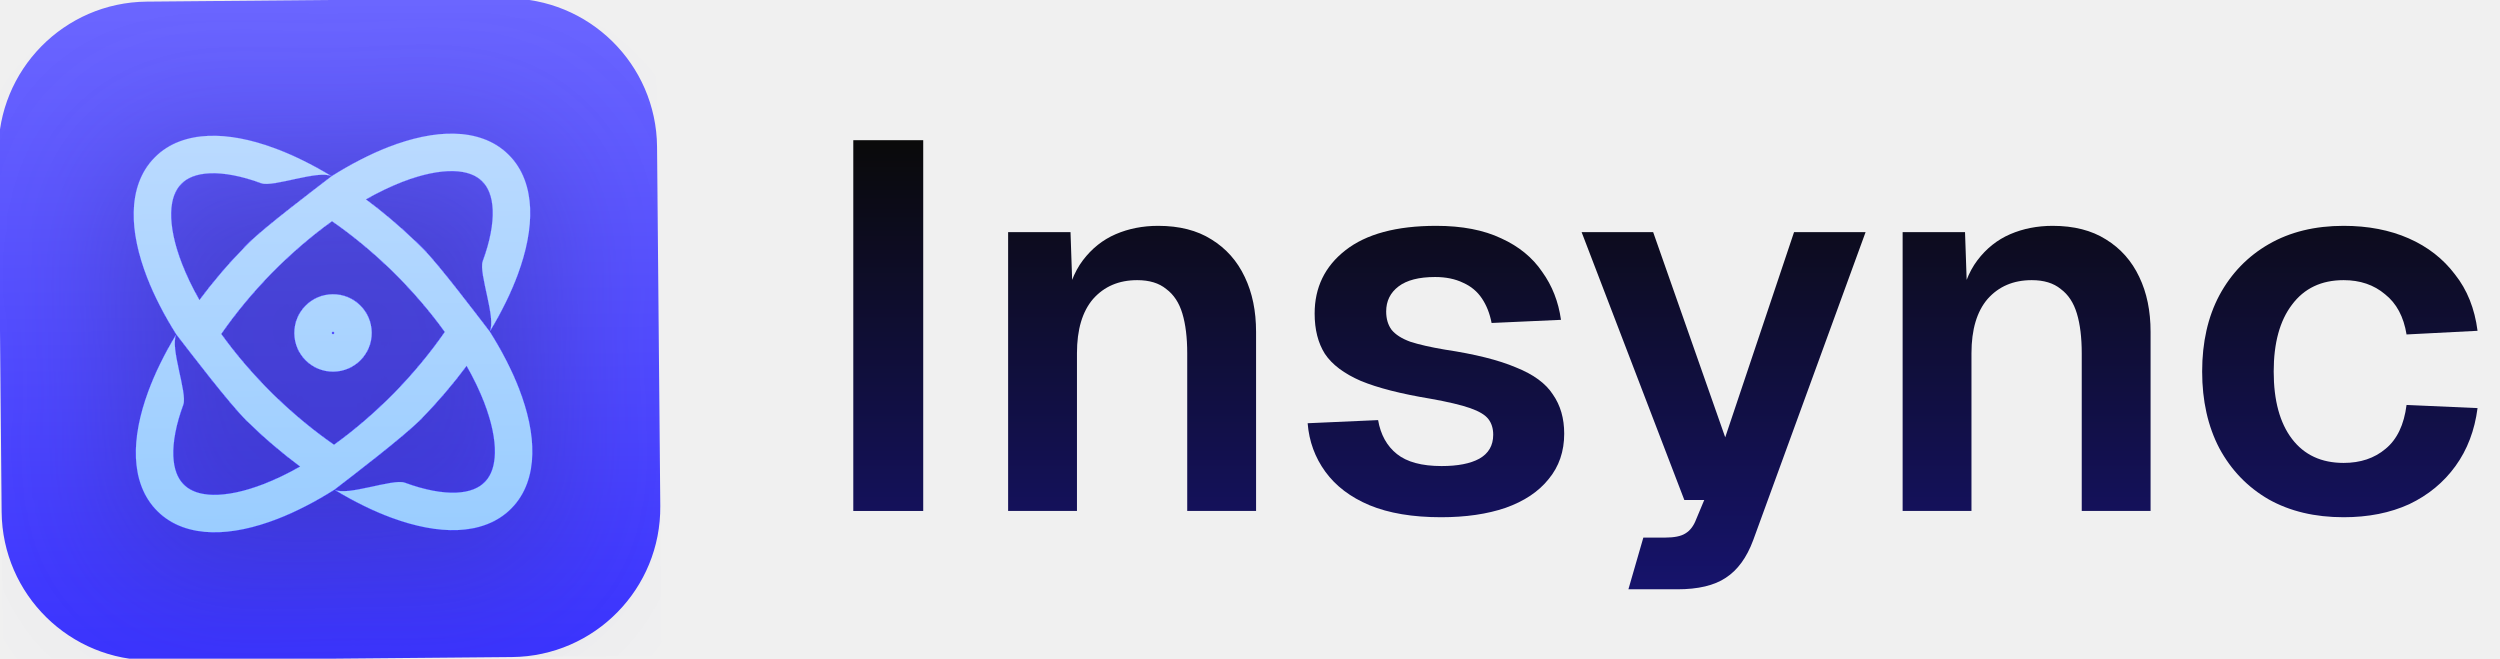
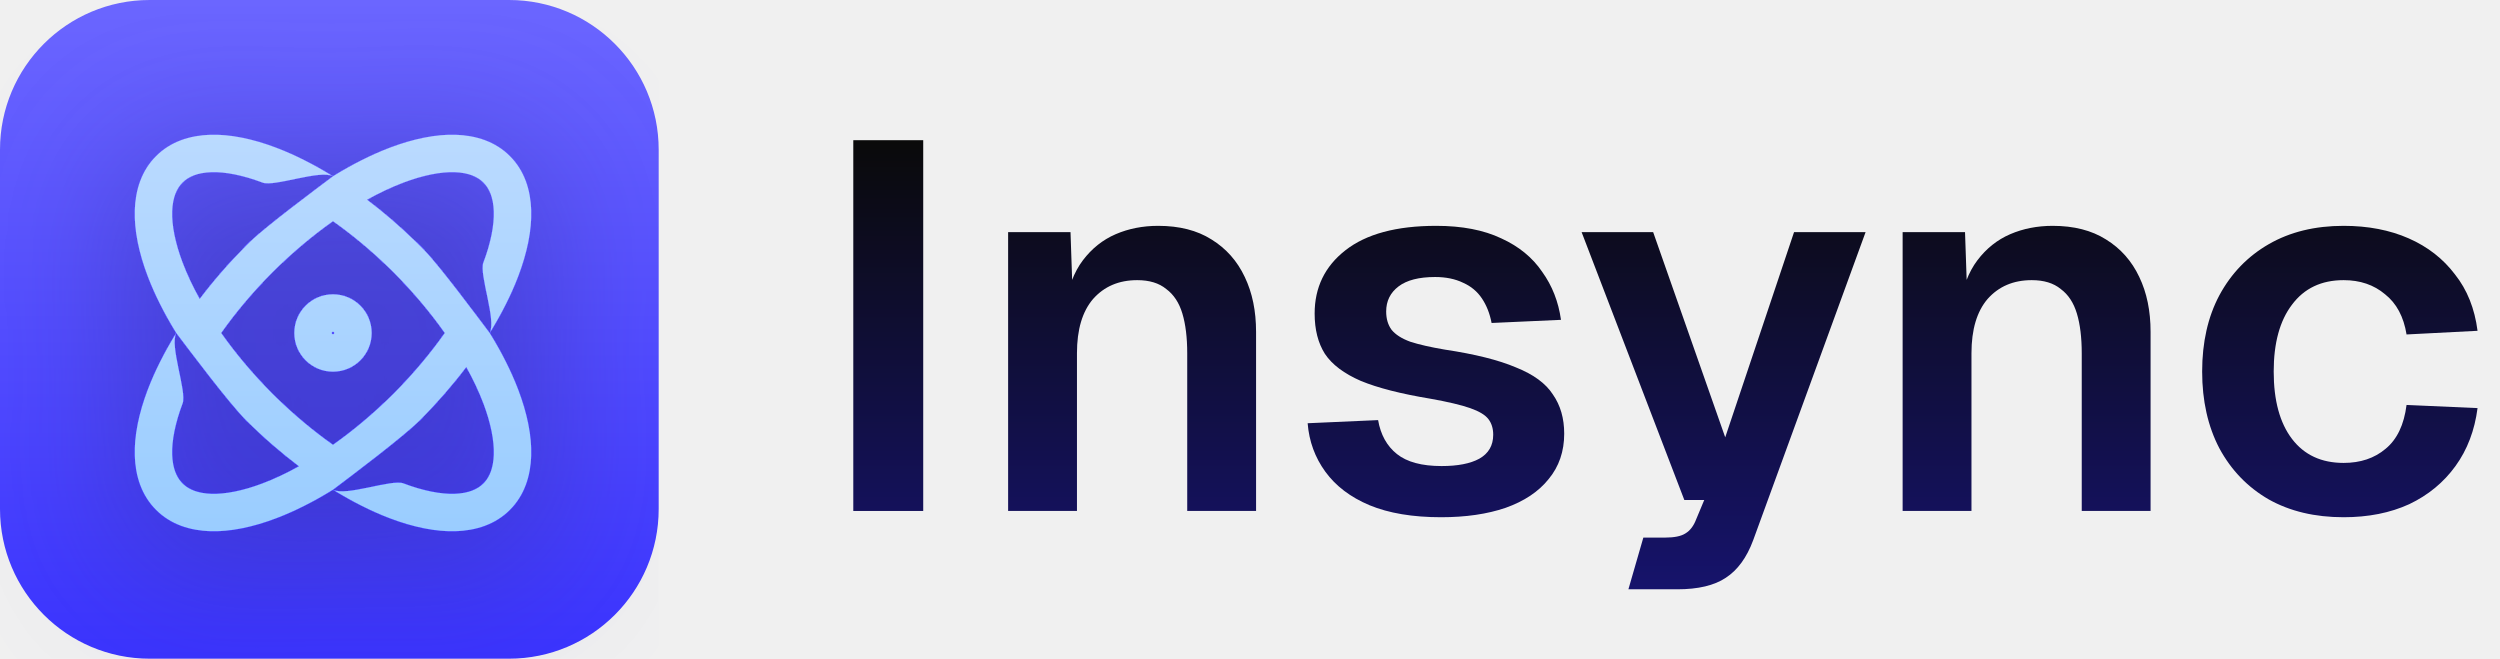
<svg xmlns="http://www.w3.org/2000/svg" width="334" height="88" viewBox="0 0 334 88" fill="none">
  <g clip-path="url(#clip0_117_800)">
    <path d="M114 68.265V18.73H123.342V68.265H114Z" fill="url(#paint0_linear_117_800)" />
    <path d="M134.685 68.265V31.009H143.02L143.379 41.474L142.302 41.056C142.685 38.451 143.475 36.358 144.673 34.776C145.871 33.195 147.332 32.032 149.056 31.288C150.781 30.544 152.673 30.172 154.733 30.172C157.559 30.172 159.931 30.776 161.847 31.986C163.811 33.195 165.296 34.87 166.302 37.009C167.308 39.102 167.811 41.544 167.811 44.335V68.265H158.613V47.195C158.613 45.102 158.398 43.335 157.967 41.893C157.536 40.451 156.817 39.358 155.811 38.614C154.853 37.823 153.559 37.428 151.931 37.428C149.487 37.428 147.523 38.265 146.038 39.939C144.601 41.614 143.882 44.032 143.882 47.195V68.265H134.685Z" fill="url(#paint1_linear_117_800)" />
-     <path d="M192.523 69.102C188.738 69.102 185.552 68.567 182.966 67.497C180.427 66.428 178.462 64.939 177.073 63.032C175.684 61.125 174.893 58.963 174.702 56.544L184.115 56.125C184.451 58.079 185.289 59.59 186.63 60.66C187.972 61.73 189.96 62.265 192.595 62.265C194.75 62.265 196.427 61.939 197.625 61.288C198.87 60.59 199.493 59.521 199.493 58.079C199.493 57.242 199.277 56.544 198.846 55.986C198.415 55.428 197.601 54.939 196.403 54.521C195.205 54.102 193.433 53.684 191.086 53.265C187.157 52.614 184.067 51.823 181.816 50.893C179.564 49.916 177.959 48.707 177.001 47.265C176.091 45.823 175.636 44.032 175.636 41.893C175.636 38.404 177.001 35.59 179.732 33.451C182.51 31.265 186.558 30.172 191.876 30.172C195.325 30.172 198.223 30.73 200.571 31.846C202.918 32.916 204.739 34.404 206.032 36.311C207.373 38.172 208.212 40.311 208.547 42.73L199.277 43.149C199.038 41.893 198.607 40.8 197.984 39.87C197.361 38.939 196.523 38.242 195.469 37.776C194.415 37.265 193.169 37.009 191.732 37.009C189.577 37.009 187.948 37.428 186.846 38.265C185.744 39.102 185.193 40.218 185.193 41.614C185.193 42.59 185.433 43.404 185.912 44.056C186.439 44.707 187.277 45.242 188.427 45.66C189.577 46.032 191.109 46.381 193.026 46.707C197.05 47.311 200.212 48.102 202.511 49.079C204.858 50.009 206.511 51.218 207.469 52.707C208.475 54.149 208.978 55.893 208.978 57.939C208.978 60.311 208.284 62.335 206.894 64.009C205.553 65.683 203.637 66.963 201.146 67.846C198.703 68.683 195.828 69.102 192.523 69.102Z" fill="url(#paint2_linear_117_800)" />
+     <path d="M192.523 69.102C188.738 69.102 185.552 68.567 182.966 67.497C180.427 66.428 178.462 64.939 177.073 63.032C175.684 61.125 174.893 58.963 174.702 56.544L184.115 56.125C184.451 58.079 185.289 59.59 186.63 60.66C187.972 61.73 189.96 62.265 192.595 62.265C194.75 62.265 196.427 61.939 197.625 61.288C198.87 60.59 199.493 59.521 199.493 58.079C199.493 57.242 199.277 56.544 198.846 55.986C198.415 55.428 197.601 54.939 196.403 54.521C195.205 54.102 193.433 53.684 191.086 53.265C187.157 52.614 184.067 51.823 181.816 50.893C179.564 49.916 177.959 48.707 177.001 47.265C176.091 45.823 175.636 44.032 175.636 41.893C175.636 38.404 177.001 35.59 179.732 33.451C182.51 31.265 186.558 30.172 191.876 30.172C195.325 30.172 198.223 30.73 200.571 31.846C202.918 32.916 204.739 34.404 206.032 36.311C207.373 38.172 208.212 40.311 208.547 42.73L199.277 43.149C199.038 41.893 198.607 40.8 197.984 39.87C197.361 38.939 196.523 38.242 195.469 37.776C194.415 37.265 193.169 37.009 191.732 37.009C189.576 37.009 187.948 37.428 186.846 38.265C185.744 39.102 185.193 40.218 185.193 41.614C185.193 42.59 185.433 43.404 185.912 44.056C186.439 44.707 187.277 45.242 188.427 45.66C189.577 46.032 191.109 46.381 193.026 46.707C197.05 47.311 200.212 48.102 202.511 49.079C204.858 50.009 206.511 51.218 207.469 52.707C208.475 54.149 208.978 55.893 208.978 57.939C208.978 60.311 208.284 62.335 206.894 64.009C205.553 65.683 203.637 66.963 201.146 67.846C198.703 68.683 195.828 69.102 192.523 69.102Z" fill="url(#paint2_linear_117_800)" />
    <path d="M217.554 78.73L219.55 71.823H222.44C223.686 71.823 224.596 71.637 225.171 71.265C225.794 70.893 226.273 70.265 226.608 69.381L227.686 66.8H225.027L211.302 31.009H220.86L230.489 58.428L239.687 31.009H249.244L234.225 72.172C233.363 74.497 232.141 76.172 230.56 77.195C229.028 78.218 226.872 78.73 224.093 78.73H217.554Z" fill="url(#paint3_linear_117_800)" />
    <path d="M254.191 68.265V31.009H262.527L262.886 41.474L261.808 41.056C262.191 38.451 262.982 36.358 264.18 34.776C265.377 33.195 266.838 32.032 268.563 31.288C270.288 30.544 272.18 30.172 274.24 30.172C277.066 30.172 279.437 30.776 281.354 31.986C283.318 33.195 284.803 34.87 285.809 37.009C286.815 39.102 287.318 41.544 287.318 44.335V68.265H278.12V47.195C278.12 45.102 277.905 43.335 277.473 41.893C277.042 40.451 276.324 39.358 275.318 38.614C274.359 37.823 273.066 37.428 271.437 37.428C268.994 37.428 267.03 38.265 265.545 39.939C264.108 41.614 263.389 44.032 263.389 47.195V68.265H254.191Z" fill="url(#paint4_linear_117_800)" />
    <path d="M313.107 69.102C309.275 69.102 305.945 68.311 303.119 66.73C300.293 65.102 298.089 62.823 296.508 59.893C294.975 56.963 294.208 53.544 294.208 49.637C294.208 45.73 294.975 42.335 296.508 39.451C298.089 36.521 300.293 34.242 303.119 32.614C305.945 30.986 309.275 30.172 313.107 30.172C316.365 30.172 319.263 30.73 321.802 31.846C324.341 32.963 326.401 34.567 327.982 36.66C329.611 38.707 330.617 41.218 331 44.195L321.515 44.684C321.131 42.311 320.173 40.521 318.64 39.311C317.155 38.056 315.311 37.428 313.107 37.428C310.137 37.428 307.838 38.521 306.209 40.707C304.58 42.846 303.766 45.823 303.766 49.637C303.766 53.497 304.58 56.497 306.209 58.637C307.838 60.776 310.137 61.846 313.107 61.846C315.359 61.846 317.227 61.218 318.712 59.963C320.245 58.707 321.179 56.753 321.515 54.102L331 54.521C330.617 57.497 329.635 60.079 328.054 62.265C326.473 64.451 324.413 66.149 321.874 67.358C319.335 68.521 316.413 69.102 313.107 69.102Z" fill="url(#paint5_linear_117_800)" />
    <g clip-path="url(#clip1_117_800)">
-       <path d="M-0.214 20.396C-0.313 9.351 8.56 0.317 19.605 0.218L67.603 -0.214C78.649 -0.313 87.683 8.56 87.782 19.605L88.214 67.603C88.313 78.649 79.44 87.683 68.395 87.782L20.397 88.214C9.351 88.313 0.317 79.44 0.218 68.395L-0.214 20.396Z" fill="url(#paint6_linear_117_800)" />
+       <path d="M0 20C0 8.954 8.954 -2.08616e-05 20 -2.08616e-05L68 -2.08616e-05C79.046 -2.08616e-05 88 8.954 88 20V68C88 79.046 79.046 88 68 88H20C8.954 88 0 79.046 0 68L0 20Z" fill="url(#paint6_linear_117_800)" />
      <g filter="url(#filter0_d_117_800)">
-         <path d="M60.659 17.857C63.39 17.918 65.978 18.727 67.918 20.641C69.86 22.545 70.714 25.115 70.824 27.84C70.934 30.551 70.321 33.556 69.188 36.635C68.281 39.098 67.012 41.68 65.425 44.294C67.059 46.88 68.374 49.439 69.325 51.886C70.513 54.944 71.18 57.938 71.119 60.65C71.058 63.377 70.249 65.961 68.342 67.899L68.343 67.9C66.438 69.849 63.864 70.705 61.135 70.816C58.424 70.925 55.419 70.312 52.34 69.179C49.876 68.272 47.294 67.004 44.68 65.416C42.094 67.05 39.536 68.365 37.089 69.316C34.031 70.504 31.037 71.171 28.325 71.111C25.598 71.049 23.013 70.241 21.075 68.333C19.127 66.428 18.271 63.855 18.16 61.126C18.051 58.416 18.663 55.41 19.796 52.331C20.703 49.868 21.97 47.286 23.558 44.671C21.924 42.085 20.61 39.527 19.659 37.081C18.471 34.023 17.805 31.028 17.866 28.316C17.927 25.586 18.736 22.997 20.65 21.058C22.553 19.116 25.123 18.262 27.849 18.152C30.559 18.042 33.565 18.654 36.644 19.788C39.107 20.694 41.689 21.962 44.303 23.549C46.889 21.915 49.448 20.601 51.894 19.65C54.953 18.462 57.947 17.796 60.659 17.857ZM23.558 44.671C22.643 46.352 25.06 52.506 24.489 54.058C23.501 56.742 23.081 59.071 23.156 60.924C23.225 62.645 23.709 63.826 24.424 64.607L24.57 64.758L24.579 64.766L24.733 64.91C25.527 65.612 26.716 66.073 28.437 66.111C30.292 66.153 32.613 65.691 35.278 64.655C36.82 64.056 38.44 63.276 40.105 62.331C37.688 60.538 35.286 58.493 32.967 56.225L32.959 56.218C30.649 53.94 25.394 47.055 23.558 44.671ZM62.341 48.87C60.548 51.287 58.502 53.689 56.234 56.008L56.226 56.016C53.948 58.325 47.064 63.58 44.68 65.416C46.361 66.331 52.514 63.914 54.067 64.486C56.751 65.474 59.08 65.894 60.933 65.819C62.768 65.745 63.989 65.2 64.767 64.405L64.775 64.397L64.919 64.243C65.621 63.449 66.082 62.259 66.12 60.538C66.162 58.683 65.7 56.362 64.664 53.697C64.064 52.155 63.286 50.535 62.341 48.87ZM44.357 29.545C41.671 31.476 38.948 33.794 36.316 36.461C33.7 39.138 31.434 41.899 29.553 44.617C31.483 47.3 33.798 50.022 36.462 52.651L37.019 53.188C39.523 55.581 42.093 57.669 44.626 59.422C47.312 57.49 50.036 55.173 52.667 52.505C55.284 49.828 57.549 47.066 59.43 44.348C57.501 41.665 55.186 38.944 52.522 36.315L51.966 35.778C49.462 33.384 46.89 31.298 44.357 29.545ZM44.658 44.482C44.658 44.39 44.583 44.316 44.491 44.317C44.399 44.317 44.325 44.393 44.325 44.485C44.326 44.577 44.402 44.65 44.494 44.65C44.586 44.649 44.659 44.574 44.658 44.482ZM28.051 23.147C26.216 23.221 24.995 23.766 24.218 24.561L24.209 24.57C23.427 25.362 22.905 26.592 22.864 28.428C22.822 30.283 23.284 32.604 24.32 35.269C24.919 36.811 25.698 38.431 26.643 40.096C28.436 37.679 30.482 35.277 32.75 32.958L32.757 32.95L33.339 32.367C35.437 30.288 42.121 25.23 44.303 23.549C42.622 22.634 36.469 25.052 34.917 24.48C32.233 23.492 29.904 23.072 28.051 23.147ZM60.547 22.855C58.692 22.814 56.371 23.275 53.706 24.311C52.164 24.91 50.544 25.688 48.879 26.633C51.091 28.274 53.29 30.127 55.425 32.168L56.017 32.741L56.025 32.749L56.608 33.33C58.687 35.428 63.745 42.113 65.425 44.294C66.34 42.613 63.923 36.461 64.495 34.908C65.483 32.224 65.903 29.895 65.828 28.042C65.754 26.207 65.209 24.987 64.413 24.209L64.406 24.2C63.614 23.419 62.383 22.896 60.547 22.855ZM49.658 44.437C49.684 47.29 47.392 49.624 44.539 49.649C41.686 49.675 39.351 47.383 39.326 44.53C39.3 41.677 41.593 39.343 44.446 39.317C47.299 39.291 49.633 41.584 49.658 44.437Z" fill="url(#paint7_linear_117_800)" />
+         <path d="M60.893 18.008C63.623 18.093 66.205 18.926 68.127 20.857C70.052 22.778 70.883 25.355 70.969 28.082C71.054 30.793 70.414 33.793 69.253 36.862C68.324 39.317 67.032 41.887 65.422 44.487C67.033 47.088 68.324 49.658 69.253 52.113C70.414 55.182 71.054 58.182 70.969 60.893C70.883 63.619 70.051 66.196 68.126 68.117L68.127 68.118C66.205 70.049 63.623 70.883 60.893 70.969C58.182 71.054 55.182 70.414 52.113 69.253C49.658 68.324 47.088 67.032 44.487 65.422C41.887 67.032 39.317 68.324 36.862 69.253C33.794 70.414 30.793 71.054 28.082 70.969C25.355 70.883 22.778 70.051 20.857 68.126C18.926 66.204 18.093 63.623 18.008 60.893C17.922 58.182 18.561 55.182 19.722 52.113C20.651 49.658 21.942 47.087 23.552 44.487C21.942 41.887 20.651 39.317 19.722 36.862C18.561 33.794 17.922 30.793 18.008 28.082C18.093 25.352 18.926 22.771 20.857 20.849C22.778 18.924 25.356 18.093 28.082 18.008C30.793 17.922 33.794 18.561 36.862 19.722C39.317 20.651 41.887 21.942 44.487 23.552C47.087 21.942 49.658 20.651 52.113 19.722C55.182 18.561 58.182 17.922 60.893 18.008ZM23.552 44.487C22.622 46.16 24.985 52.335 24.399 53.883C23.387 56.557 22.947 58.882 23.005 60.736C23.059 62.457 23.531 63.642 24.24 64.43L24.384 64.583L24.393 64.591L24.546 64.736C25.334 65.445 26.518 65.916 28.239 65.97C30.093 66.029 32.418 65.588 35.093 64.576C36.64 63.99 38.267 63.226 39.94 62.296C37.54 60.481 35.156 58.414 32.857 56.126L32.849 56.118C30.561 53.819 25.368 46.888 23.552 44.487ZM62.297 49.035C60.481 51.436 58.414 53.819 56.126 56.118L56.118 56.126C53.819 58.414 46.888 63.606 44.487 65.422C46.16 66.352 52.335 63.99 53.883 64.576C56.557 65.588 58.882 66.029 60.736 65.97C62.572 65.913 63.798 65.379 64.583 64.591L64.591 64.583L64.736 64.43C65.445 63.642 65.916 62.457 65.97 60.736C66.029 58.882 65.588 56.557 64.576 53.883C63.99 52.335 63.227 50.708 62.297 49.035ZM44.487 29.549C41.784 31.456 39.04 33.749 36.385 36.392C33.744 39.045 31.454 41.786 29.549 44.487C31.454 47.188 33.744 49.93 36.385 52.583L36.936 53.125C39.419 55.541 41.971 57.651 44.487 59.426C47.19 57.519 49.935 55.227 52.591 52.583C55.231 49.93 57.521 47.188 59.426 44.487C57.521 41.786 55.231 39.045 52.591 36.392L52.04 35.85C49.557 33.434 47.004 31.324 44.487 29.549ZM44.654 44.488C44.654 44.396 44.58 44.321 44.488 44.321C44.396 44.321 44.321 44.396 44.321 44.488C44.321 44.58 44.396 44.654 44.488 44.654C44.58 44.654 44.654 44.58 44.654 44.488ZM28.239 23.005C26.403 23.062 25.178 23.596 24.393 24.384L24.384 24.393C23.596 25.178 23.062 26.403 23.005 28.239C22.946 30.093 23.387 32.418 24.399 35.093C24.985 36.64 25.748 38.267 26.678 39.94C28.494 37.539 30.561 35.156 32.849 32.857L32.857 32.849L33.444 32.271C35.56 30.211 42.29 25.213 44.487 23.552C42.814 22.622 36.64 24.985 35.093 24.399C32.418 23.387 30.093 22.946 28.239 23.005ZM60.736 23.005C58.882 22.947 56.557 23.387 53.883 24.399C52.335 24.985 50.708 25.747 49.035 26.677C51.232 28.338 53.414 30.211 55.531 32.271L56.118 32.849L56.126 32.857L56.704 33.444C58.764 35.56 63.761 42.29 65.422 44.487C66.352 42.814 63.99 36.64 64.576 35.093C65.588 32.418 66.029 30.093 65.97 28.239C65.913 26.403 65.379 25.178 64.591 24.393L64.583 24.384C63.798 23.596 62.572 23.062 60.736 23.005ZM49.654 44.488C49.654 47.341 47.341 49.654 44.488 49.654C41.635 49.654 39.321 47.341 39.321 44.488C39.321 41.635 41.635 39.321 44.488 39.321C47.341 39.321 49.654 41.635 49.654 44.488Z" fill="url(#paint7_linear_117_800)" />
      </g>
    </g>
  </g>
  <defs>
-     <filter id="filter0_d_117_800" x="-2.138" y="1.853" width="93.261" height="93.261" filterUnits="userSpaceOnUse" color-interpolation-filters="sRGB">
+     <filter id="filter0_d_117_800" x="-2" y="2" width="92.976" height="92.976" filterUnits="userSpaceOnUse" color-interpolation-filters="sRGB">
      <feFlood flood-opacity="0" result="BackgroundImageFix" />
      <feColorMatrix in="SourceAlpha" type="matrix" values="0 0 0 0 0 0 0 0 0 0 0 0 0 0 0 0 0 0 127 0" result="hardAlpha" />
      <feOffset dy="4" />
      <feGaussianBlur stdDeviation="10" />
      <feComposite in2="hardAlpha" operator="out" />
      <feColorMatrix type="matrix" values="0 0 0 0 0.208 0 0 0 0 0.192 0 0 0 0 0.635 0 0 0 1 0" />
      <feBlend mode="normal" in2="BackgroundImageFix" result="effect1_dropShadow_117_800" />
      <feBlend mode="normal" in="SourceGraphic" in2="effect1_dropShadow_117_800" result="shape" />
    </filter>
    <linearGradient id="paint0_linear_117_800" x1="166.128" y1="18.988" x2="166.128" y2="78.92" gradientUnits="userSpaceOnUse">
      <stop stop-color="#0A0A0A" />
      <stop offset="1" stop-color="#16136C" />
    </linearGradient>
    <linearGradient id="paint1_linear_117_800" x1="166.128" y1="18.988" x2="166.128" y2="78.92" gradientUnits="userSpaceOnUse">
      <stop stop-color="#0A0A0A" />
      <stop offset="1" stop-color="#16136C" />
    </linearGradient>
    <linearGradient id="paint2_linear_117_800" x1="166.128" y1="18.988" x2="166.128" y2="78.92" gradientUnits="userSpaceOnUse">
      <stop stop-color="#0A0A0A" />
      <stop offset="1" stop-color="#16136C" />
    </linearGradient>
    <linearGradient id="paint3_linear_117_800" x1="166.128" y1="18.988" x2="166.128" y2="78.92" gradientUnits="userSpaceOnUse">
      <stop stop-color="#0A0A0A" />
      <stop offset="1" stop-color="#16136C" />
    </linearGradient>
    <linearGradient id="paint4_linear_117_800" x1="166.128" y1="18.988" x2="166.128" y2="78.92" gradientUnits="userSpaceOnUse">
      <stop stop-color="#0A0A0A" />
      <stop offset="1" stop-color="#16136C" />
    </linearGradient>
    <linearGradient id="paint5_linear_117_800" x1="166.128" y1="18.988" x2="166.128" y2="78.92" gradientUnits="userSpaceOnUse">
      <stop stop-color="#0A0A0A" />
      <stop offset="1" stop-color="#16136C" />
    </linearGradient>
-     <linearGradient id="paint6_linear_117_800" x1="43.604" y1="0.002" x2="44.396" y2="87.998" gradientUnits="userSpaceOnUse">
+     <linearGradient id="paint6_linear_117_800" x1="44" y1="-2.08616e-05" x2="44" y2="88" gradientUnits="userSpaceOnUse">
      <stop stop-color="#6B66FF" />
      <stop offset="1" stop-color="#3A33FF" />
    </linearGradient>
-     <linearGradient id="paint7_linear_117_800" x1="44.347" y1="71.217" x2="43.871" y2="18.244" gradientUnits="userSpaceOnUse">
+     <linearGradient id="paint7_linear_117_800" x1="44.103" y1="71.219" x2="44.103" y2="18.244" gradientUnits="userSpaceOnUse">
      <stop stop-color="#9ACDFF" />
      <stop offset="1" stop-color="#BADAFF" />
    </linearGradient>
    <clipPath id="clip0_117_800">
      <rect width="334" height="88" fill="white" />
    </clipPath>
    <clipPath id="clip1_117_800">
-       <rect width="88" height="88" fill="white" transform="translate(-0.393799 0.397339) rotate(-0.515124)" />
+       <rect width="88" height="88" fill="white" />
    </clipPath>
  </defs>
</svg>
